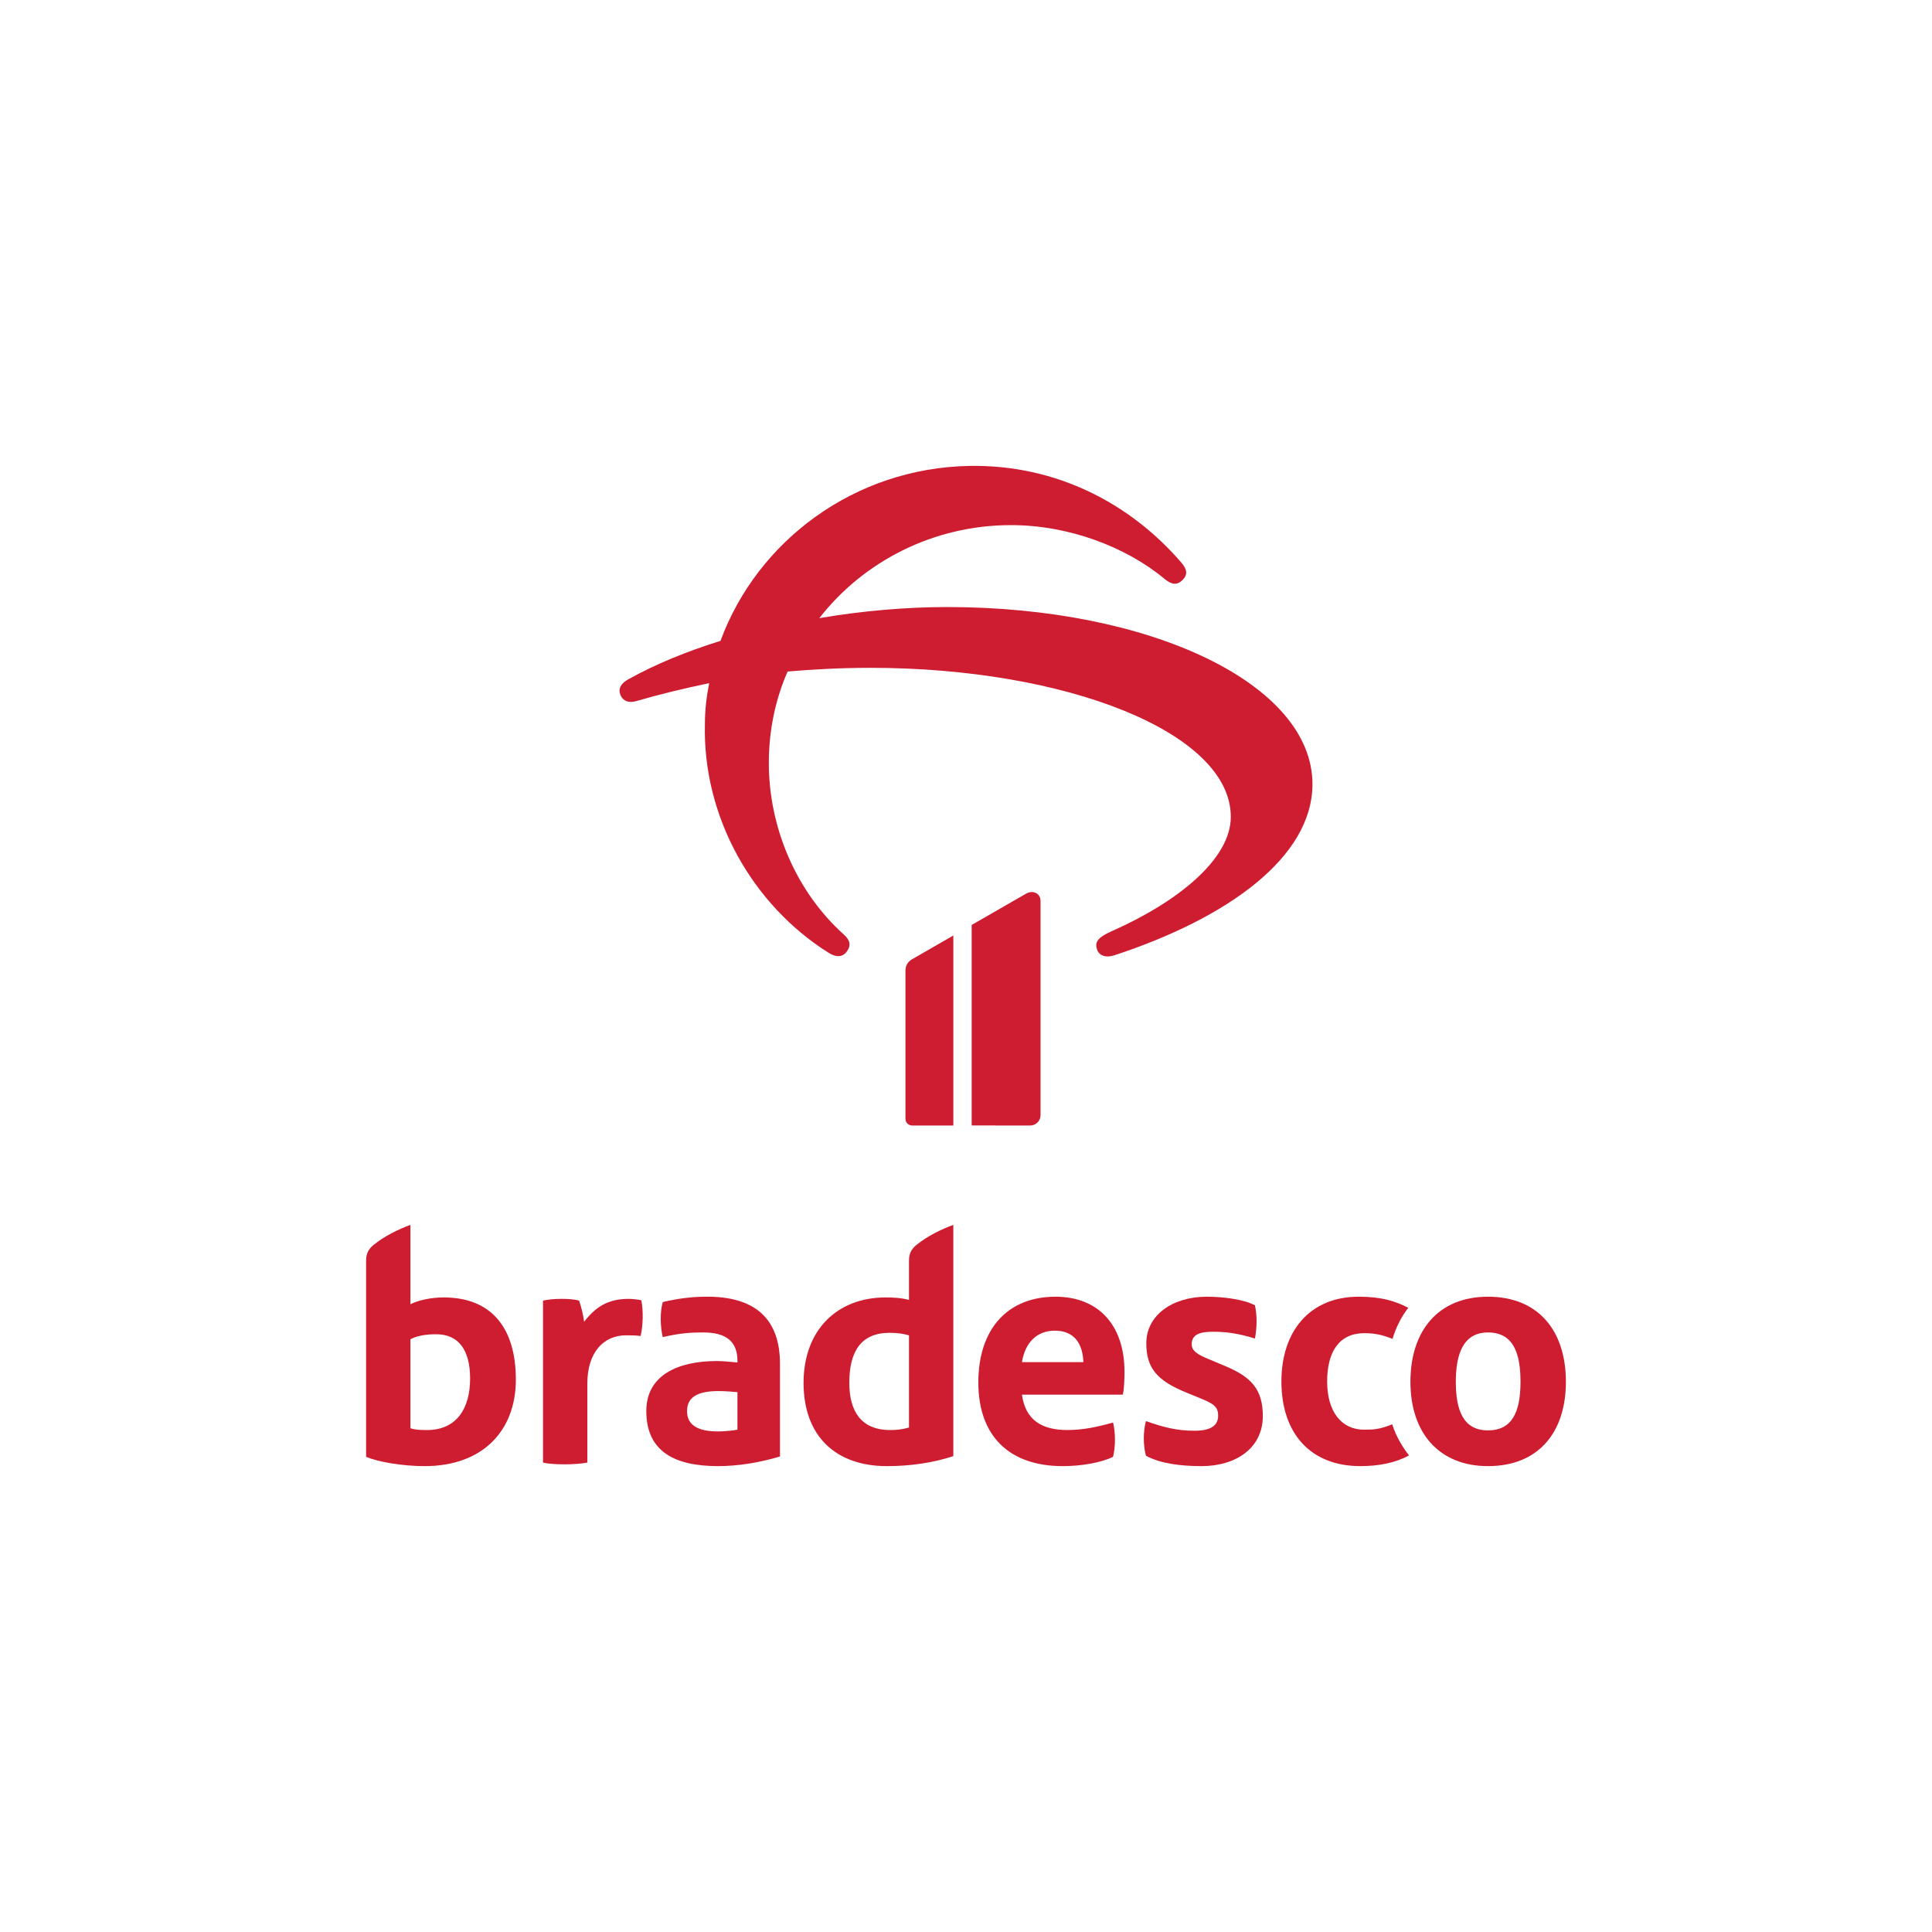
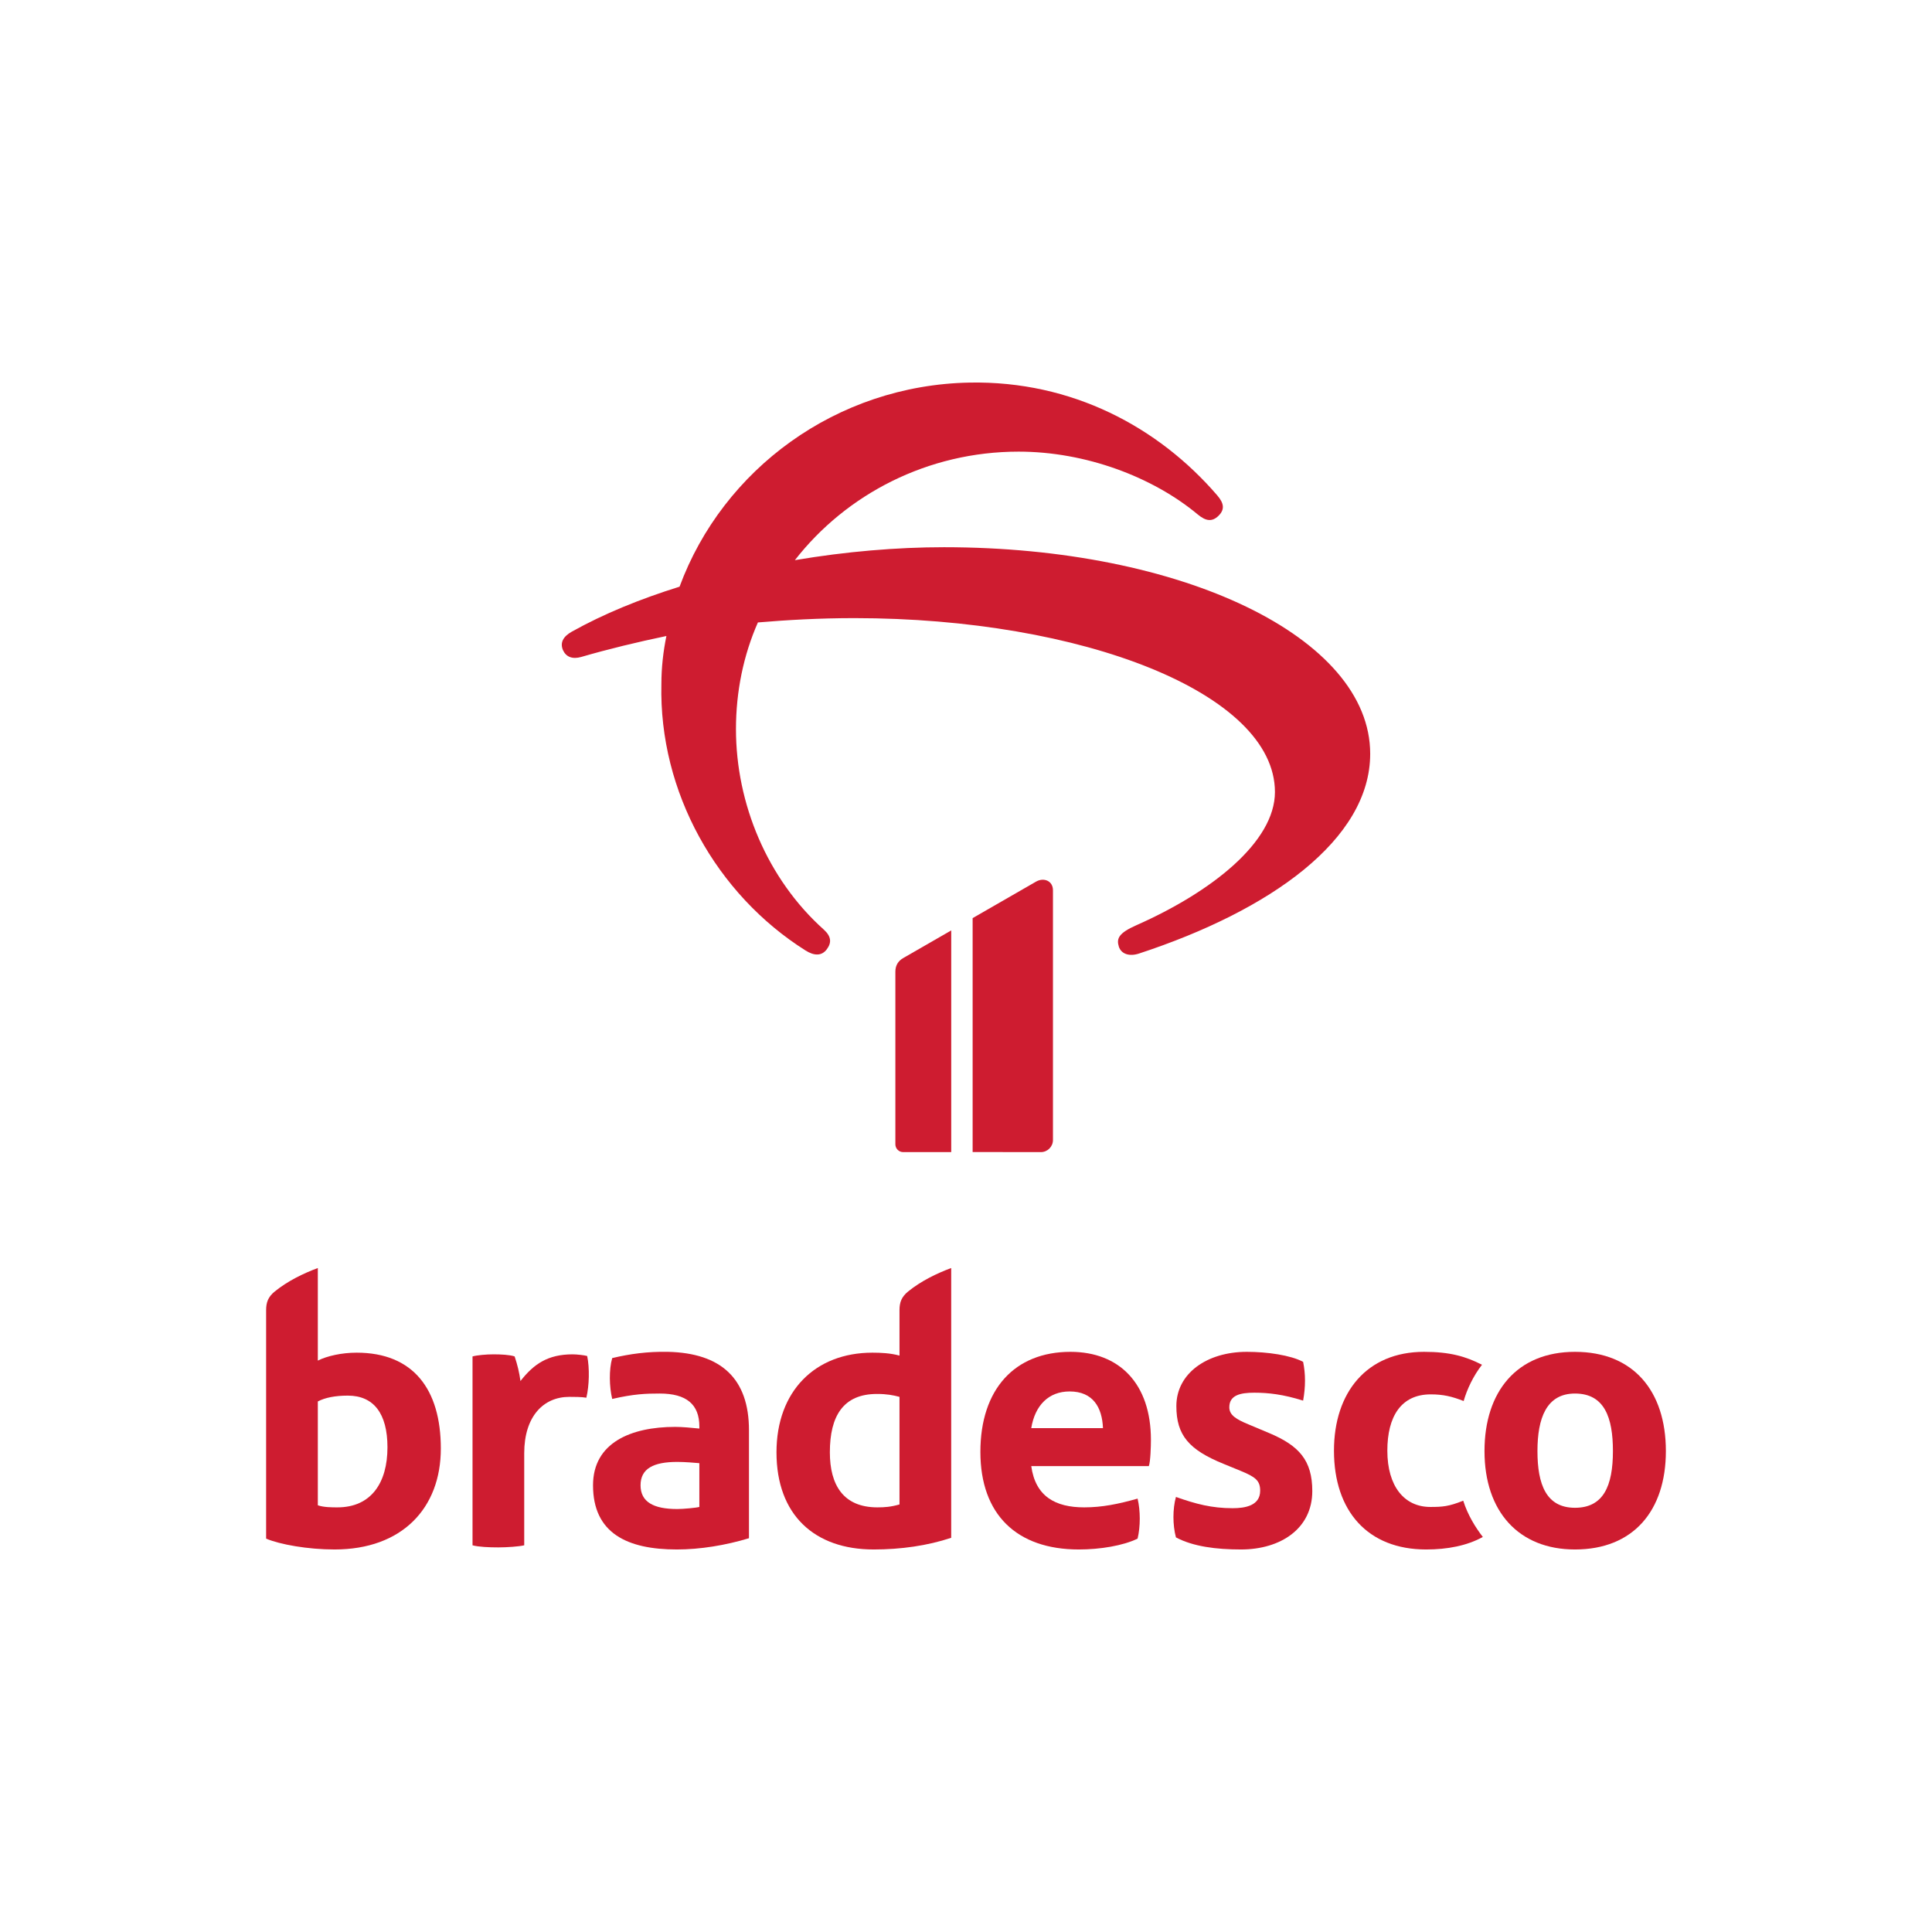
- <svg xmlns="http://www.w3.org/2000/svg" viewBox="0 0 700 700" height="700" width="700" xml:space="preserve" id="svg2" version="1.1">
-   <defs id="defs6" />
-   <g transform="matrix(0.6223704,0,0,-0.6223704,51.86623,611.9755)" id="g10">
-     <g transform="scale(0.1)" id="g12">
-       <path id="path14" style="fill:#ce1c30;fill-opacity:1;fill-rule:nonzero;stroke:none" d="m 3459.73,1510.02 c -14.56,-4.16 -79.06,-10.4 -110.27,-10.4 -118.59,0 -183.1,35.37 -183.1,118.6 0,83.22 64.51,116.51 183.1,116.51 39.53,0 85.31,-4.16 110.27,-6.24 z m -156.04,774 c -101.95,2.08 -191.42,-10.4 -278.81,-31.21 -16.64,-58.26 -14.56,-143.57 0,-203.9 108.19,24.97 168.54,27.05 237.2,27.05 133.15,0 197.65,-54.1 197.65,-164.37 v -10.4 c -39.53,4.16 -87.38,8.32 -120.67,8.32 -220.55,0 -409.88,-79.07 -409.88,-291.29 0,-239.27 170.6,-320.42 418.2,-320.42 116.51,0 243.43,20.81 359.95,56.18 v 538.88 c 0,258 -139.4,384.92 -403.64,391.16" />
-       <path id="path16" style="fill:#ce1c30;fill-opacity:1;fill-rule:nonzero;stroke:none" d="m 2827.22,2271.54 c -122.75,0 -193.5,-47.85 -260.07,-133.17 -6.24,43.69 -14.57,79.07 -29.13,122.77 -24.97,8.32 -68.67,10.4 -106.12,10.4 -35.37,0 -81.14,-4.16 -104.03,-10.4 v -942.53 c 31.21,-8.32 83.23,-10.4 129,-10.4 43.69,0 101.95,4.16 129,10.4 v 459.82 c 0,183.09 95.71,280.88 224.71,280.88 22.88,0 62.42,0 85.31,-4.16 14.56,60.34 16.64,147.72 4.16,208.07 -14.57,4.16 -52.02,8.32 -72.83,8.32" />
-       <path id="path18" style="fill:#ce1c30;fill-opacity:1;fill-rule:nonzero;stroke:none" d="m 1653.75,1507.94 c -27.05,0 -68.66,0 -97.79,10.4 v 518.08 c 35.37,18.73 85.31,29.13 149.8,29.13 129,0 197.67,-89.46 197.67,-258 0,-176.85 -81.15,-299.61 -249.68,-299.61 z m 95.71,771.92 c -74.91,0 -147.73,-16.64 -193.5,-39.53 v 461.9 c -72.82,-27.05 -149.81,-64.5 -214.31,-116.52 -33.28,-27.04 -43.69,-54.1 -43.69,-93.63 V 1351.9 c 68.66,-29.13 208.06,-54.1 341.22,-54.1 337.07,0 530.56,205.98 530.56,503.51 0,295.45 -137.32,478.55 -420.28,478.55" />
-       <path id="path20" style="fill:#ce1c30;fill-opacity:1;fill-rule:nonzero;stroke:none" d="m 4458.44,1522.51 c -43.7,-12.49 -74.91,-14.57 -110.28,-14.57 -170.61,0 -237.19,112.36 -237.19,274.65 0,181.02 66.58,291.29 235.11,291.29 49.94,0 81.14,-6.25 112.36,-14.57 z m 0,969.57 V 2265.3 c -45.78,12.48 -93.63,14.56 -135.24,14.56 -285.05,0 -478.55,-191.42 -478.55,-497.27 0,-312.1 189.34,-484.79 484.79,-484.79 135.24,0 268.4,18.73 386.99,58.26 v 1346.17 c -72.82,-27.05 -149.8,-64.5 -214.3,-116.52 -33.29,-27.04 -43.69,-54.1 -43.69,-93.63" />
-       <path id="path22" style="fill:#ce1c30;fill-opacity:1;fill-rule:nonzero;stroke:none" d="m 6303.95,1878.29 -104.03,43.7 c -60.33,24.97 -95.7,45.78 -95.7,85.31 0,60.33 54.09,72.82 124.83,72.82 70.74,0 143.56,-8.33 243.44,-39.53 12.48,68.65 12.48,133.15 0,193.5 -62.42,33.29 -178.94,49.93 -280.89,49.93 -199.74,0 -351.62,-108.2 -351.62,-270.48 0,-145.65 62.42,-218.47 237.19,-289.21 l 81.14,-33.29 c 76.99,-31.21 99.87,-49.93 99.87,-99.87 0,-74.91 -74.9,-87.39 -137.32,-87.39 -104.03,0 -183.1,20.81 -282.97,56.18 -16.64,-60.34 -16.64,-139.4 0,-201.82 85.31,-45.77 201.82,-60.34 324.58,-60.34 197.66,0 355.79,104.03 355.79,291.29 0,153.97 -66.58,226.78 -214.31,289.2" />
-       <path id="path24" style="fill:#ce1c30;fill-opacity:1;fill-rule:nonzero;stroke:none" d="m 7107.08,1510.02 c -129,0 -214.31,101.96 -214.31,280.89 0,170.61 68.66,280.88 216.39,280.88 62.42,0 106.11,-10.4 164.37,-33.28 16.64,58.25 47.85,124.83 91.55,181.01 -81.15,41.62 -160.21,64.5 -289.21,64.5 -285.05,0 -449.42,-201.82 -449.42,-493.11 0,-301.69 168.53,-493.11 459.82,-493.11 106.12,0 203.9,18.73 282.97,62.42 -35.38,45.77 -74.91,108.19 -97.79,181.01 -72.82,-29.13 -104.04,-31.21 -164.37,-31.21" />
-       <path id="path26" style="fill:#ce1c30;fill-opacity:1;fill-rule:nonzero;stroke:none" d="m 7829.06,1505.86 c -143.56,0 -187.26,116.52 -187.26,282.97 0,162.29 43.7,287.13 187.26,287.13 147.72,0 189.34,-120.68 189.34,-287.13 0,-174.77 -47.87,-282.97 -189.34,-282.97 z m 0,778.16 c -289.21,0 -451.5,-197.66 -451.5,-495.19 0,-301.69 170.61,-491.03 451.5,-491.03 291.29,0 453.57,193.5 453.57,491.03 0,299.61 -162.28,495.19 -453.57,495.19" />
-       <path id="path28" style="fill:#ce1c30;fill-opacity:1;fill-rule:nonzero;stroke:none" d="m 5115.92,1903.27 c 18.72,114.43 87.38,183.09 191.41,183.09 116.52,0 162.29,-79.06 166.46,-183.09 z m 195.57,380.75 c -278.8,0 -449.41,-187.26 -449.41,-499.35 0,-312.1 181.01,-486.87 491.03,-486.87 106.11,0 220.54,18.73 293.37,54.1 14.56,60.34 14.56,139.4 0,199.73 -95.71,-27.04 -176.86,-43.69 -266.33,-43.69 -143.56,0 -243.43,54.1 -264.23,205.99 h 586.73 c 8.32,22.88 10.4,99.86 10.4,131.07 0,280.89 -158.12,439.02 -401.56,439.02" />
-       <path id="path30" style="fill:#ce1c30;fill-opacity:1;fill-rule:nonzero;stroke:none" d="m 4680.67,6299.04 c -234.54,0 -490.98,-21.54 -744.28,-64.62 256.43,329.23 662.97,541.54 1116.42,541.54 334.62,0 669.23,-126.16 894.39,-313.85 40.66,-33.84 71.93,-36.92 103.21,-6.15 31.27,30.77 28.14,61.54 -6.26,101.54 -293.96,341.53 -725.52,572.3 -1235.26,563.07 -666.1,-12.31 -1232.13,-433.84 -1447.92,-1018.45 -197.01,-61.54 -378.39,-135.38 -537.88,-224.61 -43.78,-24.62 -59.42,-55.39 -43.78,-92.31 15.63,-33.84 46.91,-46.15 90.69,-33.84 137.6,40 278.32,73.84 425.31,104.61 -15.64,-76.92 -25.02,-156.92 -25.02,-240 -12.51,-538.45 275.19,-1049.21 719.26,-1329.21 43.78,-27.69 81.31,-27.69 106.33,6.15 25.02,33.85 21.89,64.62 -15.64,98.47 -281.45,252.3 -437.81,627.68 -437.81,999.98 0,187.69 37.52,369.22 109.45,532.3 146.98,12.31 306.47,21.54 481.59,21.54 1138.32,0 2098.39,-375.38 2098.39,-867.68 0,-249.23 -315.85,-498.45 -691.13,-664.61 -90.68,-40 -100.06,-67.69 -87.56,-107.69 12.51,-36.92 53.17,-49.23 100.07,-33.84 656.73,215.38 1153.96,569.22 1153.96,996.9 0,581.53 -938.17,1030.76 -2126.53,1030.76" />
-       <path id="path32" style="fill:#ce1c30;fill-opacity:1;fill-rule:nonzero;stroke:none" d="m 5224.23,3341.16 v 1245.87 c 0,47.74 -46.1,65.16 -84.11,43.51 L 4823.39,4448.26 V 3281.07 l 340.23,-0.45 c 33.46,-0.04 60.61,27.07 60.61,60.54" />
-       <path id="path34" style="fill:#ce1c30;fill-opacity:1;fill-rule:nonzero;stroke:none" d="m 4437.86,4181.21 v -861.55 c 0,-21.56 17.48,-39.04 39.04,-39.04 h 239.66 V 4386.86 L 4477.31,4249.1 c -24.39,-13.9 -39.45,-35.79 -39.45,-67.89" />
+ <svg xmlns="http://www.w3.org/2000/svg" viewBox="50 50 600 600" width="700" height="700" version="1.1">
+   <g transform="matrix(0.6223704,0,0,-0.6223704,51.86623,611.9755)">
+     <g transform="scale(0.1)">
+       <path style="fill:#ce1c30;fill-opacity:1;fill-rule:nonzero;stroke:none" d="m 3459.73,1510.02 c -14.56,-4.16 -79.06,-10.4 -110.27,-10.4 -118.59,0 -183.1,35.37 -183.1,118.6 0,83.22 64.51,116.51 183.1,116.51 39.53,0 85.31,-4.16 110.27,-6.24 z m -156.04,774 c -101.95,2.08 -191.42,-10.4 -278.81,-31.21 -16.64,-58.26 -14.56,-143.57 0,-203.9 108.19,24.97 168.54,27.05 237.2,27.05 133.15,0 197.65,-54.1 197.65,-164.37 v -10.4 c -39.53,4.16 -87.38,8.32 -120.67,8.32 -220.55,0 -409.88,-79.07 -409.88,-291.29 0,-239.27 170.6,-320.42 418.2,-320.42 116.51,0 243.43,20.81 359.95,56.18 v 538.88 c 0,258 -139.4,384.92 -403.64,391.16" />
+       <path style="fill:#ce1c30;fill-opacity:1;fill-rule:nonzero;stroke:none" d="m 2827.22,2271.54 c -122.75,0 -193.5,-47.85 -260.07,-133.17 -6.24,43.69 -14.57,79.07 -29.13,122.77 -24.97,8.32 -68.67,10.4 -106.12,10.4 -35.37,0 -81.14,-4.16 -104.03,-10.4 v -942.53 c 31.21,-8.32 83.23,-10.4 129,-10.4 43.69,0 101.95,4.16 129,10.4 v 459.82 c 0,183.09 95.71,280.88 224.71,280.88 22.88,0 62.42,0 85.31,-4.16 14.56,60.34 16.64,147.72 4.16,208.07 -14.57,4.16 -52.02,8.32 -72.83,8.32" />
+       <path style="fill:#ce1c30;fill-opacity:1;fill-rule:nonzero;stroke:none" d="m 1653.75,1507.94 c -27.05,0 -68.66,0 -97.79,10.4 v 518.08 c 35.37,18.73 85.31,29.13 149.8,29.13 129,0 197.67,-89.46 197.67,-258 0,-176.85 -81.15,-299.61 -249.68,-299.61 z m 95.71,771.92 c -74.91,0 -147.73,-16.64 -193.5,-39.53 v 461.9 c -72.82,-27.05 -149.81,-64.5 -214.31,-116.52 -33.28,-27.04 -43.69,-54.1 -43.69,-93.63 V 1351.9 c 68.66,-29.13 208.06,-54.1 341.22,-54.1 337.07,0 530.56,205.98 530.56,503.51 0,295.45 -137.32,478.55 -420.28,478.55" />
+       <path style="fill:#ce1c30;fill-opacity:1;fill-rule:nonzero;stroke:none" d="m 4458.44,1522.51 c -43.7,-12.49 -74.91,-14.57 -110.28,-14.57 -170.61,0 -237.19,112.36 -237.19,274.65 0,181.02 66.58,291.29 235.11,291.29 49.94,0 81.14,-6.25 112.36,-14.57 z m 0,969.57 V 2265.3 c -45.78,12.48 -93.63,14.56 -135.24,14.56 -285.05,0 -478.55,-191.42 -478.55,-497.27 0,-312.1 189.34,-484.79 484.79,-484.79 135.24,0 268.4,18.73 386.99,58.26 v 1346.17 c -72.82,-27.05 -149.8,-64.5 -214.3,-116.52 -33.29,-27.04 -43.69,-54.1 -43.69,-93.63" />
+       <path style="fill:#ce1c30;fill-opacity:1;fill-rule:nonzero;stroke:none" d="m 6303.95,1878.29 -104.03,43.7 c -60.33,24.97 -95.7,45.78 -95.7,85.31 0,60.33 54.09,72.82 124.83,72.82 70.74,0 143.56,-8.33 243.44,-39.53 12.48,68.65 12.48,133.15 0,193.5 -62.42,33.29 -178.94,49.93 -280.89,49.93 -199.74,0 -351.62,-108.2 -351.62,-270.48 0,-145.65 62.42,-218.47 237.19,-289.21 l 81.14,-33.29 c 76.99,-31.21 99.87,-49.93 99.87,-99.87 0,-74.91 -74.9,-87.39 -137.32,-87.39 -104.03,0 -183.1,20.81 -282.97,56.18 -16.64,-60.34 -16.64,-139.4 0,-201.82 85.31,-45.77 201.82,-60.34 324.58,-60.34 197.66,0 355.79,104.03 355.79,291.29 0,153.97 -66.58,226.78 -214.31,289.2" />
+       <path style="fill:#ce1c30;fill-opacity:1;fill-rule:nonzero;stroke:none" d="m 7107.08,1510.02 c -129,0 -214.31,101.96 -214.31,280.89 0,170.61 68.66,280.88 216.39,280.88 62.42,0 106.11,-10.4 164.37,-33.28 16.64,58.25 47.85,124.83 91.55,181.01 -81.15,41.62 -160.21,64.5 -289.21,64.5 -285.05,0 -449.42,-201.82 -449.42,-493.11 0,-301.69 168.53,-493.11 459.82,-493.11 106.12,0 203.9,18.73 282.97,62.42 -35.38,45.77 -74.91,108.19 -97.79,181.01 -72.82,-29.13 -104.04,-31.21 -164.37,-31.21" />
+       <path style="fill:#ce1c30;fill-opacity:1;fill-rule:nonzero;stroke:none" d="m 7829.06,1505.86 c -143.56,0 -187.26,116.52 -187.26,282.97 0,162.29 43.7,287.13 187.26,287.13 147.72,0 189.34,-120.68 189.34,-287.13 0,-174.77 -47.87,-282.97 -189.34,-282.97 z m 0,778.16 c -289.21,0 -451.5,-197.66 -451.5,-495.19 0,-301.69 170.61,-491.03 451.5,-491.03 291.29,0 453.57,193.5 453.57,491.03 0,299.61 -162.28,495.19 -453.57,495.19" />
+       <path style="fill:#ce1c30;fill-opacity:1;fill-rule:nonzero;stroke:none" d="m 5115.92,1903.27 c 18.72,114.43 87.38,183.09 191.41,183.09 116.52,0 162.29,-79.06 166.46,-183.09 z m 195.57,380.75 c -278.8,0 -449.41,-187.26 -449.41,-499.35 0,-312.1 181.01,-486.87 491.03,-486.87 106.11,0 220.54,18.73 293.37,54.1 14.56,60.34 14.56,139.4 0,199.73 -95.71,-27.04 -176.86,-43.69 -266.33,-43.69 -143.56,0 -243.43,54.1 -264.23,205.99 h 586.73 c 8.32,22.88 10.4,99.86 10.4,131.07 0,280.89 -158.12,439.02 -401.56,439.02" />
+       <path style="fill:#ce1c30;fill-opacity:1;fill-rule:nonzero;stroke:none" d="m 4680.67,6299.04 c -234.54,0 -490.98,-21.54 -744.28,-64.62 256.43,329.23 662.97,541.54 1116.42,541.54 334.62,0 669.23,-126.16 894.39,-313.85 40.66,-33.84 71.93,-36.92 103.21,-6.15 31.27,30.77 28.14,61.54 -6.26,101.54 -293.96,341.53 -725.52,572.3 -1235.26,563.07 -666.1,-12.31 -1232.13,-433.84 -1447.92,-1018.45 -197.01,-61.54 -378.39,-135.38 -537.88,-224.61 -43.78,-24.62 -59.42,-55.39 -43.78,-92.31 15.63,-33.84 46.91,-46.15 90.69,-33.84 137.6,40 278.32,73.84 425.31,104.61 -15.64,-76.92 -25.02,-156.92 -25.02,-240 -12.51,-538.45 275.19,-1049.21 719.26,-1329.21 43.78,-27.69 81.31,-27.69 106.33,6.15 25.02,33.85 21.89,64.62 -15.64,98.47 -281.45,252.3 -437.81,627.68 -437.81,999.98 0,187.69 37.52,369.22 109.45,532.3 146.98,12.31 306.47,21.54 481.59,21.54 1138.32,0 2098.39,-375.38 2098.39,-867.68 0,-249.23 -315.85,-498.45 -691.13,-664.61 -90.68,-40 -100.06,-67.69 -87.56,-107.69 12.51,-36.92 53.17,-49.23 100.07,-33.84 656.73,215.38 1153.96,569.22 1153.96,996.9 0,581.53 -938.17,1030.76 -2126.53,1030.76" />
+       <path style="fill:#ce1c30;fill-opacity:1;fill-rule:nonzero;stroke:none" d="m 5224.23,3341.16 v 1245.87 c 0,47.74 -46.1,65.16 -84.11,43.51 L 4823.39,4448.26 V 3281.07 l 340.23,-0.45 c 33.46,-0.04 60.61,27.07 60.61,60.54" />
+       <path style="fill:#ce1c30;fill-opacity:1;fill-rule:nonzero;stroke:none" d="m 4437.86,4181.21 v -861.55 c 0,-21.56 17.48,-39.04 39.04,-39.04 h 239.66 V 4386.86 L 4477.31,4249.1 c -24.39,-13.9 -39.45,-35.79 -39.45,-67.89" />
    </g>
  </g>
-   <g transform="matrix(0.6706632,0,0,-0.6706632,892.286,463.7109)" id="g10-8">
-     <g transform="scale(0.1)" id="g12-1">
-       <path id="path14-5" style="fill:#ce1c30;fill-opacity:1;fill-rule:nonzero;stroke:none" d="m 9004.68,1399.24 -111.72,46.93 c -64.8,26.81 -102.78,49.16 -102.78,91.61 0,64.79 58.09,78.2 134.06,78.2 75.97,0 154.18,-8.93 261.43,-42.45 13.41,73.73 13.41,143.01 0,207.8 -67.03,35.76 -192.16,53.63 -301.65,53.63 -214.5,0 -377.62,-116.19 -377.62,-290.48 0,-156.41 67.04,-234.62 254.73,-310.59 l 87.14,-35.75 c 82.68,-33.52 107.26,-53.62 107.26,-107.26 0,-80.44 -80.44,-93.829 -147.48,-93.829 -111.72,0 -196.63,22.339 -303.88,60.319 -17.88,-64.8 -17.88,-149.71 0,-216.741 91.61,-49.16 216.74,-64.789 348.57,-64.789 212.27,0 382.09,111.711 382.09,312.81 0,165.35 -71.5,243.55 -230.15,310.59 z M 7022.72,1017.15 c -46.91,-13.4 -80.43,-15.64 -118.42,-15.64 -183.23,0 -254.72,120.66 -254.72,294.95 0,194.4 71.49,312.82 252.49,312.82 53.62,0 87.14,-6.71 120.65,-15.64 z m 0,1041.25 v -243.55 c -49.15,13.41 -100.54,15.64 -145.23,15.64 -306.12,0 -513.93,-205.57 -513.93,-534.03 0,-335.179 203.34,-520.62 520.63,-520.62 145.24,0 288.25,20.101 415.61,62.551 V 2284.09 c -78.21,-29.06 -160.88,-69.27 -230.15,-125.14 -35.75,-29.04 -46.93,-58.09 -46.93,-100.55 z M 5950.2,1003.75 c -15.65,-4.48 -84.92,-11.18 -118.43,-11.18 -127.37,0 -196.63,37.99 -196.63,127.37 0,89.37 69.26,125.12 196.63,125.12 42.45,0 91.61,-4.46 118.43,-6.7 z m -167.59,831.21 c -109.49,2.23 -205.57,-11.18 -299.42,-33.52 -17.87,-62.56 -15.64,-154.18 0,-218.97 116.19,26.81 180.99,29.05 254.73,29.05 143,0 212.28,-58.11 212.28,-176.52 v -11.18 c -42.47,4.47 -93.85,8.94 -129.6,8.94 -236.86,0 -440.19,-84.91 -440.19,-312.82 0,-256.971 183.22,-344.1 449.12,-344.1 125.13,0 261.43,22.34 386.56,60.32 v 578.72 c 0,277.08 -149.71,413.38 -433.48,420.08 z m 4084.57,-831.21 c -138.54,0 -230.15,109.49 -230.15,301.65 0,183.22 73.74,301.65 232.38,301.65 67.04,0 113.96,-11.18 176.49,-35.76 17.9,62.57 51.4,134.08 98.4,194.4 -87.2,44.69 -172.1,69.27 -310.64,69.27 -306.11,0 -482.63,-216.74 -482.63,-529.56 0,-324.002 180.98,-529.56 493.8,-529.56 113.97,0 218.97,20.101 303.87,67.031 -38,49.16 -80.4,116.188 -105,194.389 -78.2,-31.28 -111.72,-33.51 -176.52,-33.51 z m -2138.37,422.3 c 20.12,122.9 93.85,196.64 205.57,196.64 125.13,0 174.29,-84.91 178.76,-196.64 z m 210.04,408.91 c -299.42,0 -482.64,-201.1 -482.64,-536.27 0,-335.17 194.4,-522.85 527.33,-522.85 113.96,0 236.85,20.101 315.06,58.082 15.64,64.808 15.64,149.707 0,214.508 -102.78,-29.04 -189.93,-46.92 -286.01,-46.92 -154.18,0 -261.43,58.1 -283.78,221.21 h 630.12 c 8.94,24.58 11.17,107.26 11.17,140.77 0,301.65 -169.82,471.47 -431.25,471.47 z M 10642.5,999.27 c -154.1,0 -201.1,125.14 -201.1,303.89 0,174.29 47,308.36 201.1,308.36 158.7,0 203.4,-129.6 203.4,-308.36 0,-187.7 -51.4,-303.89 -203.4,-303.89 z m 0,835.69 c -310.6,0 -484.8,-212.27 -484.8,-531.8 0,-323.988 183.2,-527.32 484.8,-527.32 312.9,0 487.1,207.789 487.1,527.32 0,321.76 -174.2,531.8 -487.1,531.8 z M 2192.09,1594.9 2002.55,1485.82 V 787.352 l 203.6,-0.262 c 20.02,-0.031 36.27,16.199 36.27,36.219 v 745.551 c 0,28.57 -27.59,38.99 -50.33,26.04 z m -274.94,998.46 c -140.36,0 -293.81,-12.9 -445.4,-38.67 153.46,197.01 396.74,324.06 668.09,324.06 200.24,0 400.48,-75.49 535.22,-187.81 24.33,-20.25 43.05,-22.1 61.76,-3.68 18.71,18.41 16.84,36.83 -3.74,60.76 -175.92,204.38 -434.17,342.47 -739.21,336.96 -398.6,-7.38 -737.33,-259.62 -866.45,-609.47 -117.9,-36.82 -226.443,-81.01 -321.885,-134.4 -26.199,-14.74 -35.555,-33.15 -26.199,-55.25 9.359,-20.25 28.074,-27.61 54.273,-20.25 82.344,23.94 166.551,44.19 254.511,62.61 -9.36,-46.04 -14.97,-93.91 -14.97,-143.62 -7.49,-322.22 164.68,-627.87 430.42,-795.42 26.2,-16.58 48.66,-16.58 63.63,3.68 14.97,20.25 13.1,38.66 -9.36,58.91 -168.43,150.99 -262,375.63 -262,598.42 0,112.32 22.46,220.95 65.5,318.54 87.96,7.36 183.4,12.89 288.2,12.89 681.19,0 1255.7,-224.64 1255.7,-519.24 0,-149.14 -189.01,-298.28 -413.57,-397.72 -54.28,-23.93 -59.89,-40.5 -52.4,-64.44 7.48,-22.09 31.81,-29.46 59.88,-20.25 392.99,128.88 690.55,340.63 690.55,596.57 0,348 -561.42,616.82 -1272.55,616.82 z M 1771.84,1326.01 V 810.441 c 0,-12.902 10.46,-23.351 23.37,-23.351 h 143.41 v 661.99 l -143.17,-82.44 c -14.6,-8.32 -23.61,-21.42 -23.61,-40.63 z m 3499.08,495.55 c -131.83,0 -207.8,-51.4 -279.31,-143.01 -6.7,46.92 -15.64,84.9 -31.28,131.83 -26.81,8.94 -73.74,11.18 -113.95,11.18 -37.99,0 -87.15,-4.47 -111.73,-11.18 V 798.18 c 33.52,-8.95 89.38,-11.168 138.54,-11.168 46.92,0 109.49,4.457 138.53,11.168 v 493.81 c 0,196.63 102.79,301.65 241.33,301.65 24.57,0 67.03,0 91.61,-4.46 15.64,64.79 17.87,158.64 4.47,223.43 -15.64,4.48 -55.87,8.95 -78.21,8.95 z M 4010.69,1001.51 c -29.05,0 -73.74,0 -105.02,11.17 v 556.38 c 37.99,20.12 91.62,31.29 160.88,31.29 138.54,0 212.27,-96.09 212.27,-277.08 0,-189.92 -87.14,-321.76 -268.13,-321.76 z m 102.79,828.98 c -80.44,0 -158.65,-17.88 -207.81,-42.46 v 496.06 c -78.2,-29.06 -160.88,-69.27 -230.15,-125.14 -35.75,-29.04 -46.92,-58.09 -46.92,-100.55 V 833.922 c 73.73,-31.281 223.44,-58.082 366.45,-58.082 361.98,0 569.78,221.211 569.78,540.73 0,317.29 -147.47,513.92 -451.35,513.92" />
+   <g transform="matrix(0.6706632,0,0,-0.6706632,892.286,463.7109)">
+     <g transform="scale(0.1)">
+       <path style="fill:#ce1c30;fill-opacity:1;fill-rule:nonzero;stroke:none" d="m 9004.68,1399.24 -111.72,46.93 c -64.8,26.81 -102.78,49.16 -102.78,91.61 0,64.79 58.09,78.2 134.06,78.2 75.97,0 154.18,-8.93 261.43,-42.45 13.41,73.73 13.41,143.01 0,207.8 -67.03,35.76 -192.16,53.63 -301.65,53.63 -214.5,0 -377.62,-116.19 -377.62,-290.48 0,-156.41 67.04,-234.62 254.73,-310.59 l 87.14,-35.75 c 82.68,-33.52 107.26,-53.62 107.26,-107.26 0,-80.44 -80.44,-93.829 -147.48,-93.829 -111.72,0 -196.63,22.339 -303.88,60.319 -17.88,-64.8 -17.88,-149.71 0,-216.741 91.61,-49.16 216.74,-64.789 348.57,-64.789 212.27,0 382.09,111.711 382.09,312.81 0,165.35 -71.5,243.55 -230.15,310.59 z M 7022.72,1017.15 c -46.91,-13.4 -80.43,-15.64 -118.42,-15.64 -183.23,0 -254.72,120.66 -254.72,294.95 0,194.4 71.49,312.82 252.49,312.82 53.62,0 87.14,-6.71 120.65,-15.64 z m 0,1041.25 v -243.55 c -49.15,13.41 -100.54,15.64 -145.23,15.64 -306.12,0 -513.93,-205.57 -513.93,-534.03 0,-335.179 203.34,-520.62 520.63,-520.62 145.24,0 288.25,20.101 415.61,62.551 V 2284.09 c -78.21,-29.06 -160.88,-69.27 -230.15,-125.14 -35.75,-29.04 -46.93,-58.09 -46.93,-100.55 z M 5950.2,1003.75 c -15.65,-4.48 -84.92,-11.18 -118.43,-11.18 -127.37,0 -196.63,37.99 -196.63,127.37 0,89.37 69.26,125.12 196.63,125.12 42.45,0 91.61,-4.46 118.43,-6.7 z m -167.59,831.21 c -109.49,2.23 -205.57,-11.18 -299.42,-33.52 -17.87,-62.56 -15.64,-154.18 0,-218.97 116.19,26.81 180.99,29.05 254.73,29.05 143,0 212.28,-58.11 212.28,-176.52 v -11.18 c -42.47,4.47 -93.85,8.94 -129.6,8.94 -236.86,0 -440.19,-84.91 -440.19,-312.82 0,-256.971 183.22,-344.1 449.12,-344.1 125.13,0 261.43,22.34 386.56,60.32 v 578.72 c 0,277.08 -149.71,413.38 -433.48,420.08 z m 4084.57,-831.21 c -138.54,0 -230.15,109.49 -230.15,301.65 0,183.22 73.74,301.65 232.38,301.65 67.04,0 113.96,-11.18 176.49,-35.76 17.9,62.57 51.4,134.08 98.4,194.4 -87.2,44.69 -172.1,69.27 -310.64,69.27 -306.11,0 -482.63,-216.74 -482.63,-529.56 0,-324.002 180.98,-529.56 493.8,-529.56 113.97,0 218.97,20.101 303.87,67.031 -38,49.16 -80.4,116.188 -105,194.389 -78.2,-31.28 -111.72,-33.51 -176.52,-33.51 z m -2138.37,422.3 c 20.12,122.9 93.85,196.64 205.57,196.64 125.13,0 174.29,-84.91 178.76,-196.64 z m 210.04,408.91 c -299.42,0 -482.64,-201.1 -482.64,-536.27 0,-335.17 194.4,-522.85 527.33,-522.85 113.96,0 236.85,20.101 315.06,58.082 15.64,64.808 15.64,149.707 0,214.508 -102.78,-29.04 -189.93,-46.92 -286.01,-46.92 -154.18,0 -261.43,58.1 -283.78,221.21 h 630.12 c 8.94,24.58 11.17,107.26 11.17,140.77 0,301.65 -169.82,471.47 -431.25,471.47 z M 10642.5,999.27 c -154.1,0 -201.1,125.14 -201.1,303.89 0,174.29 47,308.36 201.1,308.36 158.7,0 203.4,-129.6 203.4,-308.36 0,-187.7 -51.4,-303.89 -203.4,-303.89 z m 0,835.69 c -310.6,0 -484.8,-212.27 -484.8,-531.8 0,-323.988 183.2,-527.32 484.8,-527.32 312.9,0 487.1,207.789 487.1,527.32 0,321.76 -174.2,531.8 -487.1,531.8 z M 2192.09,1594.9 2002.55,1485.82 V 787.352 l 203.6,-0.262 c 20.02,-0.031 36.27,16.199 36.27,36.219 v 745.551 c 0,28.57 -27.59,38.99 -50.33,26.04 z m -274.94,998.46 c -140.36,0 -293.81,-12.9 -445.4,-38.67 153.46,197.01 396.74,324.06 668.09,324.06 200.24,0 400.48,-75.49 535.22,-187.81 24.33,-20.25 43.05,-22.1 61.76,-3.68 18.71,18.41 16.84,36.83 -3.74,60.76 -175.92,204.38 -434.17,342.47 -739.21,336.96 -398.6,-7.38 -737.33,-259.62 -866.45,-609.47 -117.9,-36.82 -226.443,-81.01 -321.885,-134.4 -26.199,-14.74 -35.555,-33.15 -26.199,-55.25 9.359,-20.25 28.074,-27.61 54.273,-20.25 82.344,23.94 166.551,44.19 254.511,62.61 -9.36,-46.04 -14.97,-93.91 -14.97,-143.62 -7.49,-322.22 164.68,-627.87 430.42,-795.42 26.2,-16.58 48.66,-16.58 63.63,3.68 14.97,20.25 13.1,38.66 -9.36,58.91 -168.43,150.99 -262,375.63 -262,598.42 0,112.32 22.46,220.95 65.5,318.54 87.96,7.36 183.4,12.89 288.2,12.89 681.19,0 1255.7,-224.64 1255.7,-519.24 0,-149.14 -189.01,-298.28 -413.57,-397.72 -54.28,-23.93 -59.89,-40.5 -52.4,-64.44 7.48,-22.09 31.81,-29.46 59.88,-20.25 392.99,128.88 690.55,340.63 690.55,596.57 0,348 -561.42,616.82 -1272.55,616.82 z M 1771.84,1326.01 V 810.441 c 0,-12.902 10.46,-23.351 23.37,-23.351 h 143.41 v 661.99 l -143.17,-82.44 c -14.6,-8.32 -23.61,-21.42 -23.61,-40.63 z m 3499.08,495.55 c -131.83,0 -207.8,-51.4 -279.31,-143.01 -6.7,46.92 -15.64,84.9 -31.28,131.83 -26.81,8.94 -73.74,11.18 -113.95,11.18 -37.99,0 -87.15,-4.47 -111.73,-11.18 V 798.18 c 33.52,-8.95 89.38,-11.168 138.54,-11.168 46.92,0 109.49,4.457 138.53,11.168 v 493.81 c 0,196.63 102.79,301.65 241.33,301.65 24.57,0 67.03,0 91.61,-4.46 15.64,64.79 17.87,158.64 4.47,223.43 -15.64,4.48 -55.87,8.95 -78.21,8.95 z M 4010.69,1001.51 c -29.05,0 -73.74,0 -105.02,11.17 v 556.38 c 37.99,20.12 91.62,31.29 160.88,31.29 138.54,0 212.27,-96.09 212.27,-277.08 0,-189.92 -87.14,-321.76 -268.13,-321.76 z m 102.79,828.98 c -80.44,0 -158.65,-17.88 -207.81,-42.46 v 496.06 c -78.2,-29.06 -160.88,-69.27 -230.15,-125.14 -35.75,-29.04 -46.92,-58.09 -46.92,-100.55 V 833.922 c 73.73,-31.281 223.44,-58.082 366.45,-58.082 361.98,0 569.78,221.211 569.78,540.73 0,317.29 -147.47,513.92 -451.35,513.92" />
    </g>
  </g>
</svg>
